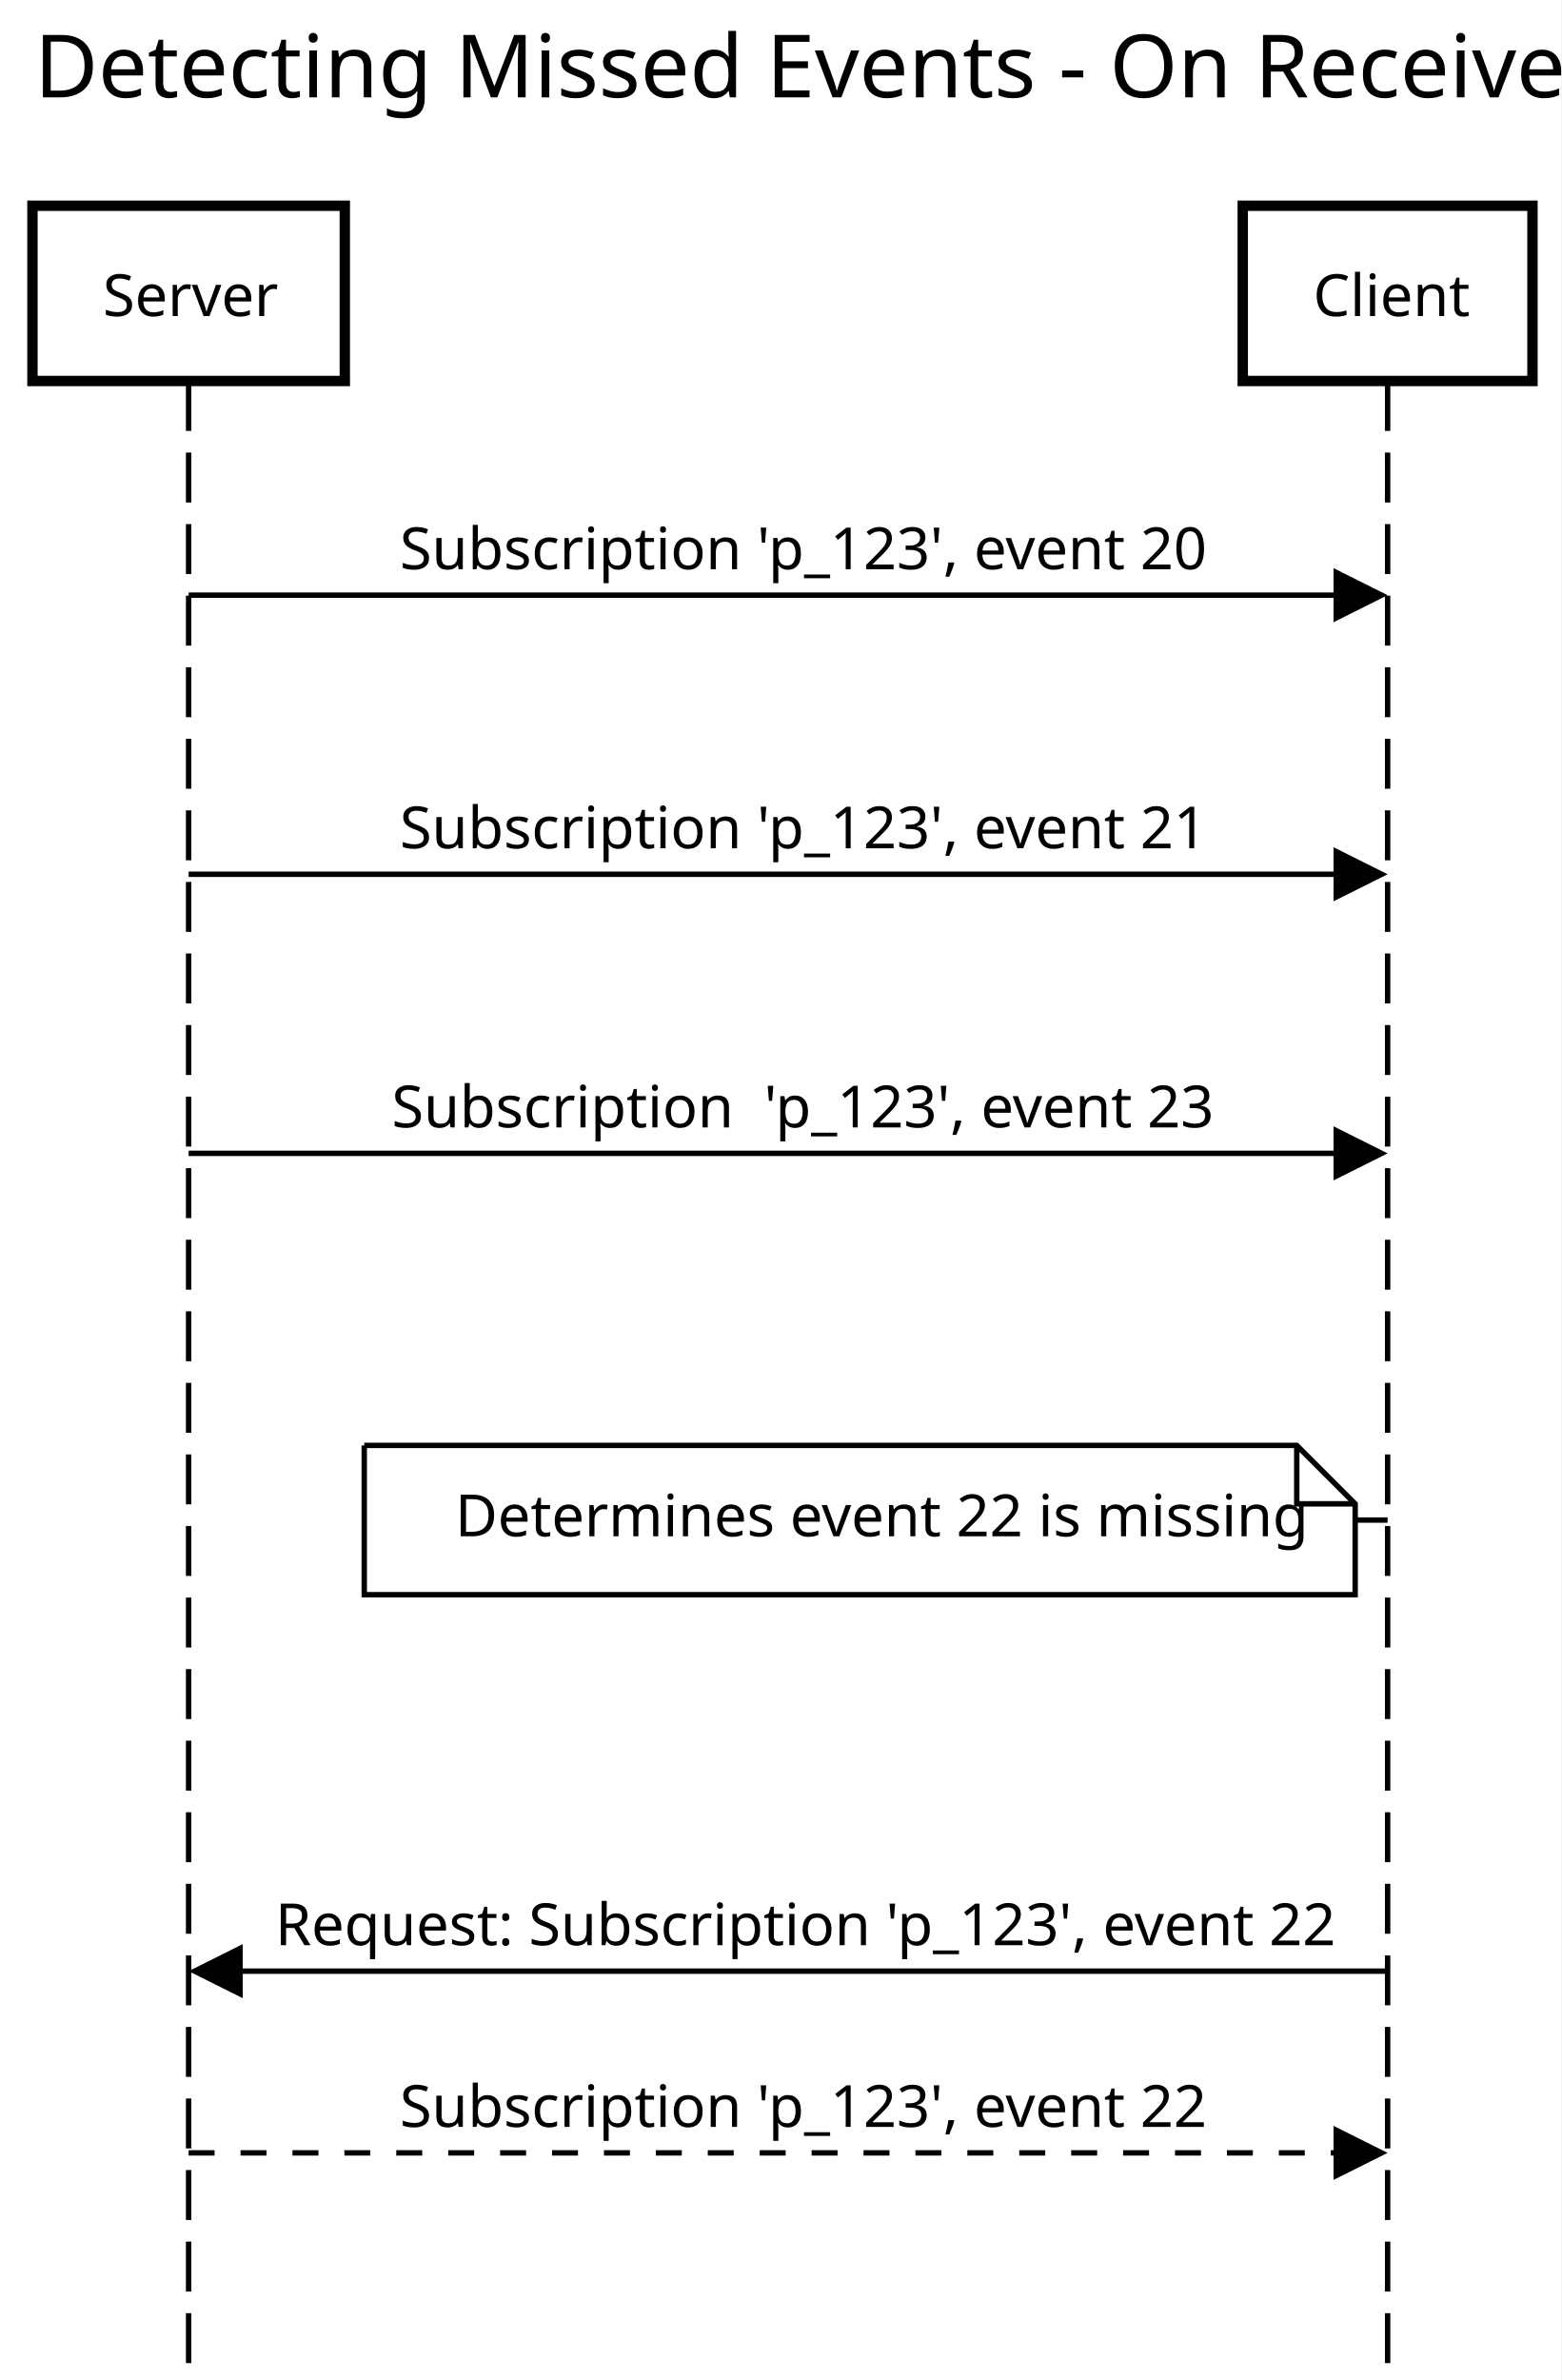
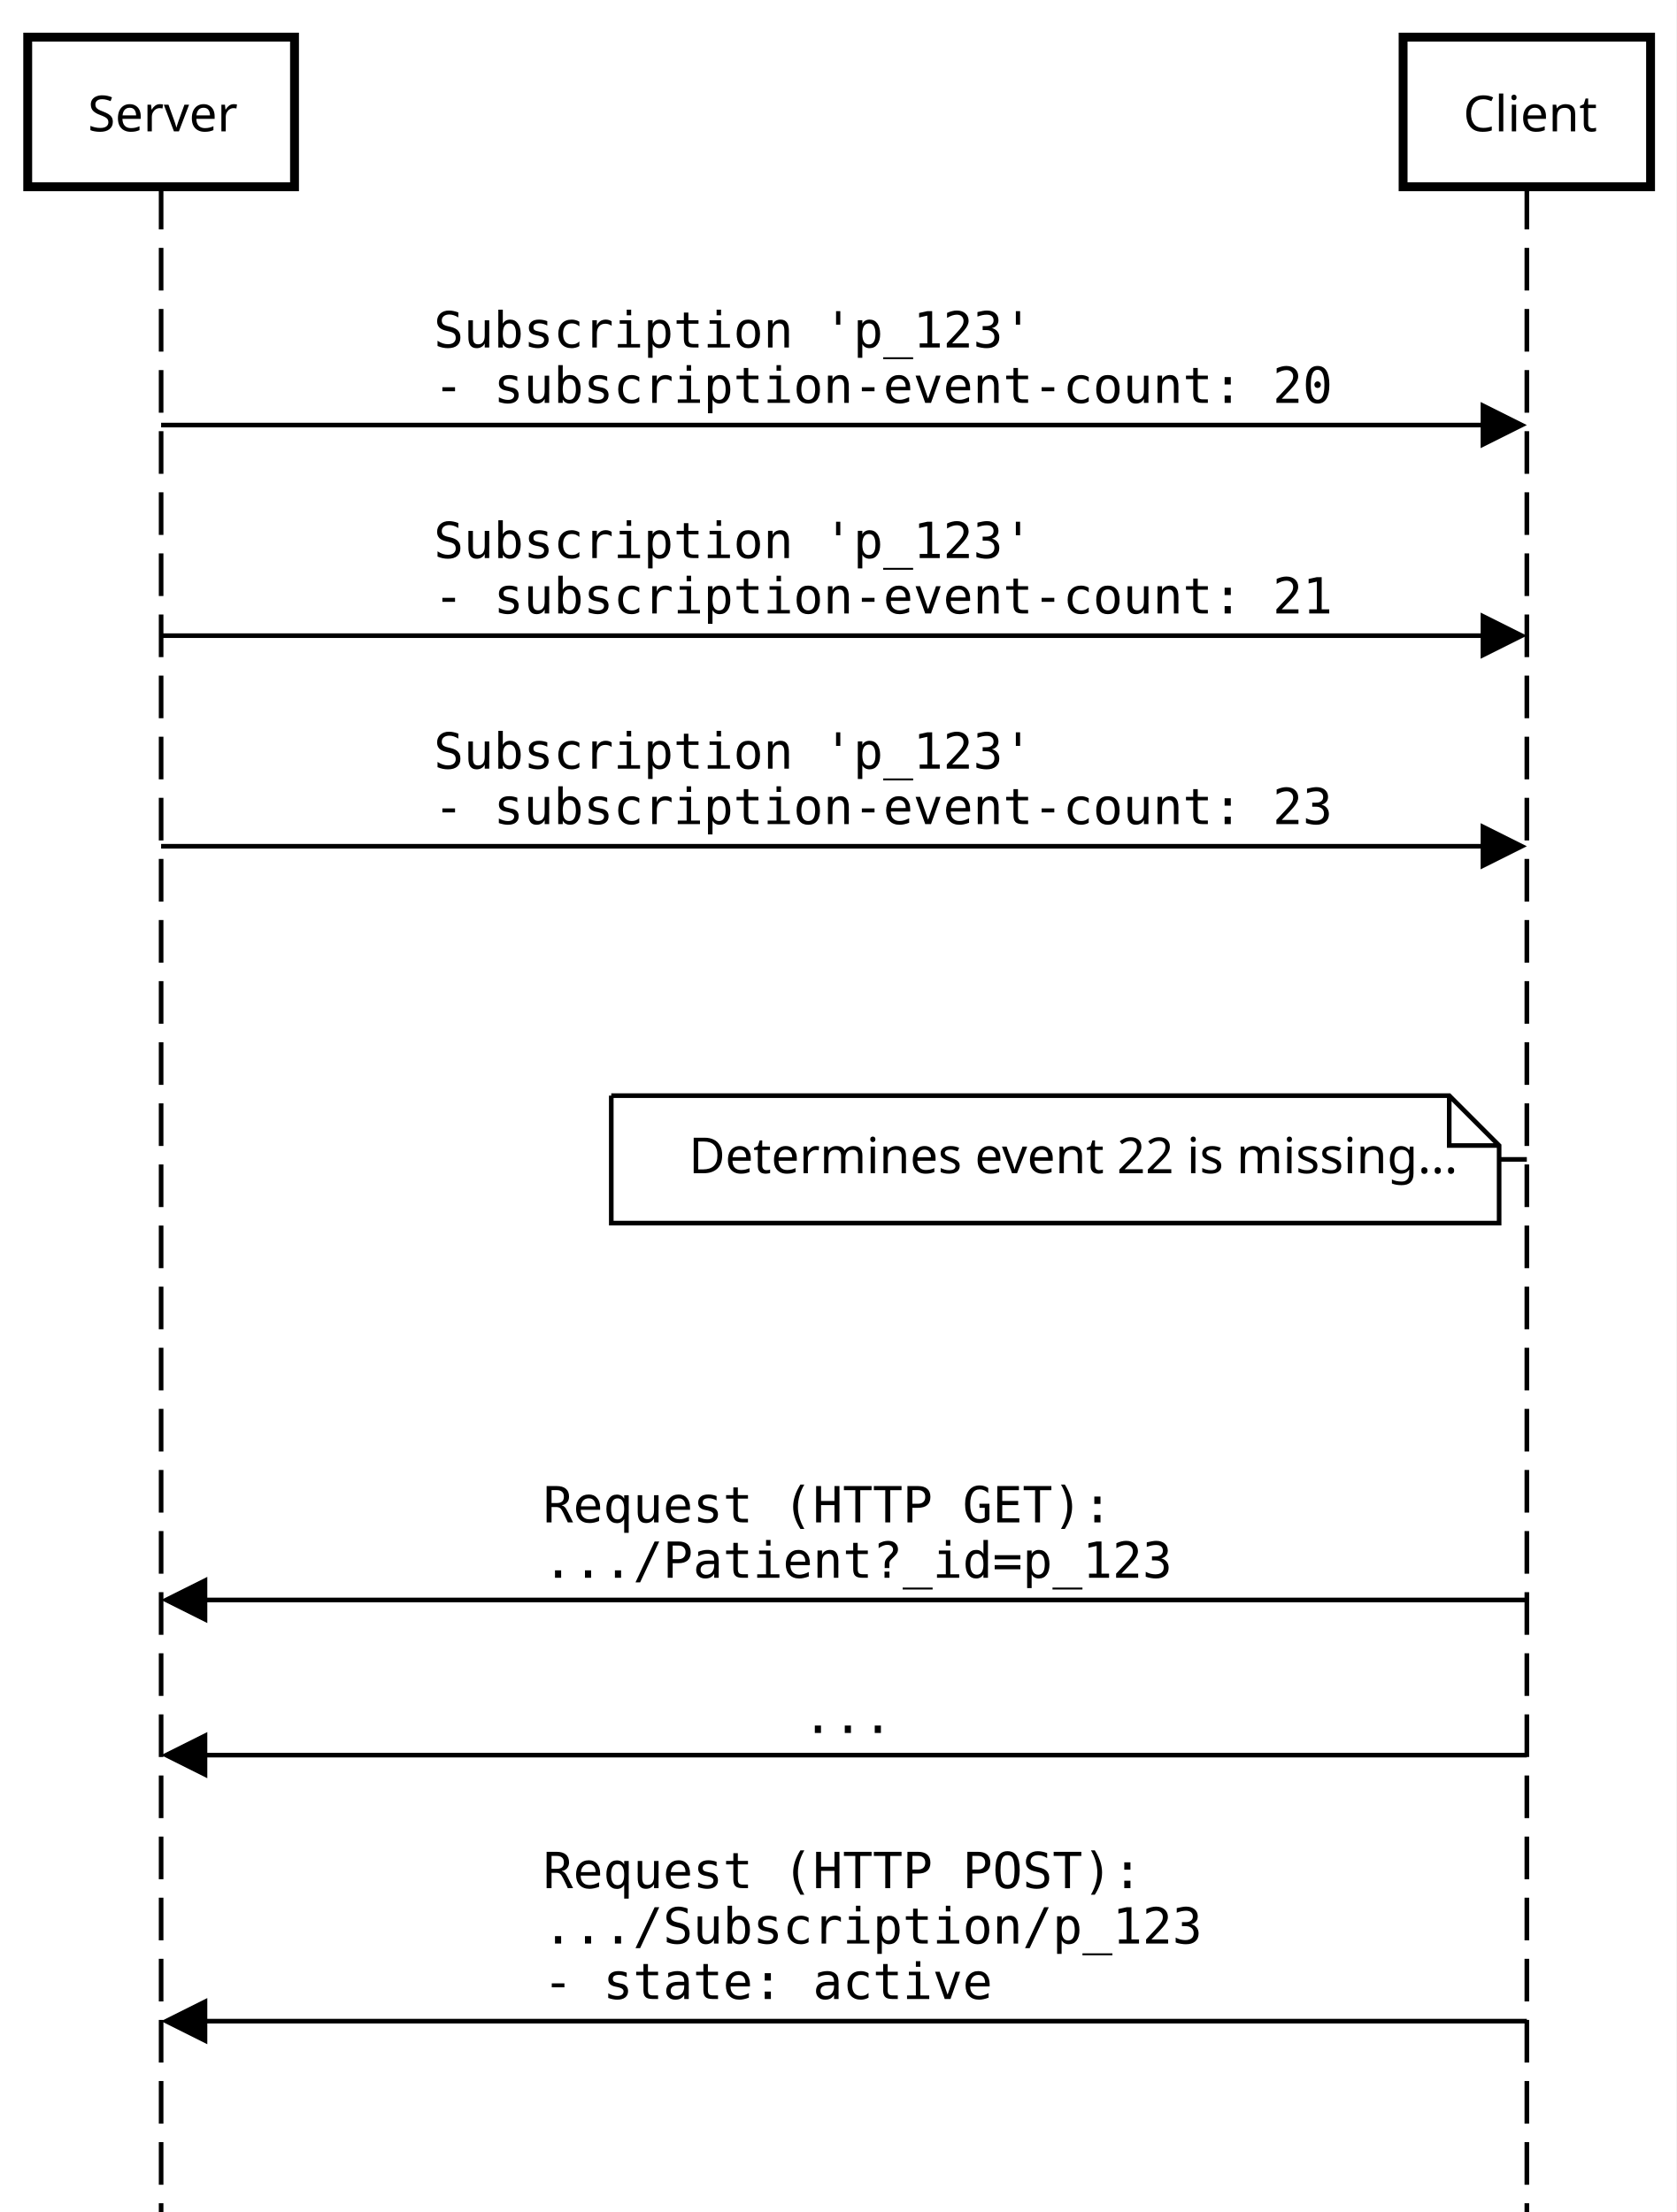
- <svg xmlns="http://www.w3.org/2000/svg" version="1.1" width="393" height="599">
+ <svg xmlns="http://www.w3.org/2000/svg" version="1.1" width="494" height="652">
  <defs />
  <g>
    <g />
    <g />
    <g />
    <g />
    <g />
    <g />
+     <g />
+     <g />
+     <g />
+     <g />
+     <g />
+     <g />
+     <g />
    <g>
-       <rect fill="white" stroke="none" x="0" y="0" width="393" height="599" />
-     </g>
-     <g>
-       <text fill="black" stroke="none" font-family="sans-serif" font-size="16.5pt" font-style="normal" font-weight="normal" text-decoration="normal" x="8.659" y="24.503" text-anchor="start" dominant-baseline="alphabetic">Detecting Missed Events - On Receive</text>
+       <rect fill="white" stroke="none" x="0" y="0" width="494" height="652" />
    </g>
    <g />
    <g>
-       <path fill="none" stroke="black" paint-order="fill stroke markers" d=" M 47.48 95.888 L 47.48 599.012" stroke-miterlimit="10" stroke-width="1.361" stroke-dasharray="12.566,5.445" />
-       <path fill="none" stroke="black" paint-order="fill stroke markers" d=" M 349.287 95.888 L 349.287 599.012" stroke-miterlimit="10" stroke-width="1.361" stroke-dasharray="12.566,5.445" />
+       <path fill="none" stroke="black" paint-order="fill stroke markers" d=" M 47.48 55.05 L 47.48 652.918" stroke-miterlimit="10" stroke-width="1.361" stroke-dasharray="12.566,5.445" />
+       <path fill="none" stroke="black" paint-order="fill stroke markers" d=" M 449.961 55.05 L 449.961 652.918" stroke-miterlimit="10" stroke-width="1.361" stroke-dasharray="12.566,5.445" />
    </g>
    <g>
      <path fill="none" stroke="none" />
      <g>
-         <path fill="white" stroke="black" paint-order="fill stroke markers" d=" M 8.168 51.783 L 86.793 51.783 L 86.793 95.888 L 8.168 95.888 L 8.168 51.783 Z" stroke-miterlimit="10" stroke-width="2.614" stroke-dasharray="" />
+         <path fill="white" stroke="black" paint-order="fill stroke markers" d=" M 8.168 10.945 L 86.793 10.945 L 86.793 55.05 L 8.168 55.05 L 8.168 10.945 Z" stroke-miterlimit="10" stroke-width="2.614" stroke-dasharray="" />
      </g>
      <g>
        <g />
-         <text fill="black" stroke="none" font-family="sans-serif" font-size="11pt" font-style="normal" font-weight="normal" text-decoration="normal" x="25.891" y="79.552" text-anchor="start" dominant-baseline="alphabetic">Server</text>
+         <text fill="black" stroke="none" font-family="sans-serif" font-size="11pt" font-style="normal" font-weight="normal" text-decoration="normal" x="25.891" y="38.714" text-anchor="start" dominant-baseline="alphabetic">Server</text>
      </g>
      <path fill="none" stroke="none" />
      <g>
-         <path fill="white" stroke="black" paint-order="fill stroke markers" d=" M 312.823 51.783 L 385.751 51.783 L 385.751 95.888 L 312.823 95.888 L 312.823 51.783 Z" stroke-miterlimit="10" stroke-width="2.614" stroke-dasharray="" />
+         <path fill="white" stroke="black" paint-order="fill stroke markers" d=" M 413.497 10.945 L 486.425 10.945 L 486.425 55.05 L 413.497 55.05 L 413.497 10.945 Z" stroke-miterlimit="10" stroke-width="2.614" stroke-dasharray="" />
      </g>
      <g>
        <g />
-         <text fill="black" stroke="none" font-family="sans-serif" font-size="11pt" font-style="normal" font-weight="normal" text-decoration="normal" x="330.547" y="79.552" text-anchor="start" dominant-baseline="alphabetic">Client</text>
+         <text fill="black" stroke="none" font-family="sans-serif" font-size="11pt" font-style="normal" font-weight="normal" text-decoration="normal" x="431.221" y="38.714" text-anchor="start" dominant-baseline="alphabetic">Client</text>
      </g>
    </g>
    <g>
      <g>
        <g>
-           <rect fill="white" stroke="none" x="98.185" y="128.558" width="200.398" height="21.236" />
+           <rect fill="white" stroke="none" x="125.368" y="87.72" width="166.103" height="21.236" />
        </g>
-         <text fill="black" stroke="none" font-family="sans-serif" font-size="11pt" font-style="normal" font-weight="normal" text-decoration="normal" x="100.635" y="143.26" text-anchor="start" dominant-baseline="alphabetic">Subscription 'p_123', event 20</text>
+         <g>
+           <rect fill="white" stroke="none" x="125.368" y="104.055" width="246.705" height="21.236" />
+         </g>
+         <text fill="black" stroke="none" font-family="monospace" font-size="11pt" font-style="normal" font-weight="normal" text-decoration="normal" x="127.819" y="102.422" text-anchor="start" dominant-baseline="alphabetic">Subscription 'p_123'</text>
+         <text fill="black" stroke="none" font-family="monospace" font-size="11pt" font-style="normal" font-weight="normal" text-decoration="normal" x="127.819" y="118.757" text-anchor="start" dominant-baseline="alphabetic">- subscription-event-count: 20</text>
      </g>
      <g>
-         <path fill="none" stroke="black" paint-order="fill stroke markers" d=" M 47.48 149.794 L 346.565 149.794" stroke-miterlimit="10" stroke-width="1.361" stroke-dasharray="" />
-         <g transform="translate(349.2871,149.7938) translate(-349.2871,-149.7938)">
-           <path fill="black" stroke="none" paint-order="stroke fill markers" d=" M 335.674 142.987 L 349.287 149.794 L 335.674 156.6 Z" />
+         <path fill="none" stroke="black" paint-order="fill stroke markers" d=" M 47.48 125.291 L 447.239 125.291" stroke-miterlimit="10" stroke-width="1.361" stroke-dasharray="" />
+         <g transform="translate(449.9611,125.291) translate(-449.9611,-125.291)">
+           <path fill="black" stroke="none" paint-order="stroke fill markers" d=" M 436.348 118.485 L 449.961 125.291 L 436.348 132.097 Z" />
        </g>
      </g>
      <g>
        <g>
-           <rect fill="white" stroke="none" x="98.185" y="198.799" width="200.398" height="21.236" />
+           <rect fill="white" stroke="none" x="125.368" y="149.794" width="166.103" height="21.236" />
        </g>
-         <text fill="black" stroke="none" font-family="sans-serif" font-size="11pt" font-style="normal" font-weight="normal" text-decoration="normal" x="100.635" y="213.501" text-anchor="start" dominant-baseline="alphabetic">Subscription 'p_123', event 21</text>
+         <g>
+           <rect fill="white" stroke="none" x="125.368" y="166.129" width="246.705" height="21.236" />
+         </g>
+         <text fill="black" stroke="none" font-family="monospace" font-size="11pt" font-style="normal" font-weight="normal" text-decoration="normal" x="127.819" y="164.495" text-anchor="start" dominant-baseline="alphabetic">Subscription 'p_123'</text>
+         <text fill="black" stroke="none" font-family="monospace" font-size="11pt" font-style="normal" font-weight="normal" text-decoration="normal" x="127.819" y="180.831" text-anchor="start" dominant-baseline="alphabetic">- subscription-event-count: 21</text>
      </g>
      <g>
-         <path fill="none" stroke="black" paint-order="fill stroke markers" d=" M 47.48 220.035 L 346.565 220.035" stroke-miterlimit="10" stroke-width="1.361" stroke-dasharray="" />
-         <g transform="translate(349.2871,220.0352) translate(-349.2871,-220.0352)">
-           <path fill="black" stroke="none" paint-order="stroke fill markers" d=" M 335.674 213.229 L 349.287 220.035 L 335.674 226.842 Z" />
+         <path fill="none" stroke="black" paint-order="fill stroke markers" d=" M 47.48 187.365 L 447.239 187.365" stroke-miterlimit="10" stroke-width="1.361" stroke-dasharray="" />
+         <g transform="translate(449.9611,187.3648) translate(-449.9611,-187.3648)">
+           <path fill="black" stroke="none" paint-order="stroke fill markers" d=" M 436.348 180.558 L 449.961 187.365 L 436.348 194.171 Z" />
        </g>
      </g>
      <g>
        <g>
-           <rect fill="white" stroke="none" x="96.148" y="269.041" width="204.471" height="21.236" />
+           <rect fill="white" stroke="none" x="125.368" y="211.868" width="166.103" height="21.236" />
        </g>
-         <text fill="black" stroke="none" font-family="sans-serif" font-size="11pt" font-style="normal" font-weight="normal" text-decoration="normal" x="98.599" y="283.742" text-anchor="start" dominant-baseline="alphabetic">Subscription  'p_123', event 23</text>
+         <g>
+           <rect fill="white" stroke="none" x="125.368" y="228.203" width="246.705" height="21.236" />
+         </g>
+         <text fill="black" stroke="none" font-family="monospace" font-size="11pt" font-style="normal" font-weight="normal" text-decoration="normal" x="127.819" y="226.569" text-anchor="start" dominant-baseline="alphabetic">Subscription 'p_123'</text>
+         <text fill="black" stroke="none" font-family="monospace" font-size="11pt" font-style="normal" font-weight="normal" text-decoration="normal" x="127.819" y="242.904" text-anchor="start" dominant-baseline="alphabetic">- subscription-event-count: 23</text>
      </g>
      <g>
-         <path fill="none" stroke="black" paint-order="fill stroke markers" d=" M 47.48 290.277 L 346.565 290.277" stroke-miterlimit="10" stroke-width="1.361" stroke-dasharray="" />
-         <g transform="translate(349.2871,290.2766) translate(-349.2871,-290.2766)">
-           <path fill="black" stroke="none" paint-order="stroke fill markers" d=" M 335.674 283.47 L 349.287 290.277 L 335.674 297.083 Z" />
+         <path fill="none" stroke="black" paint-order="fill stroke markers" d=" M 47.48 249.439 L 447.239 249.439" stroke-miterlimit="10" stroke-width="1.361" stroke-dasharray="" />
+         <g transform="translate(449.9611,249.4386) translate(-449.9611,-249.4386)">
+           <path fill="black" stroke="none" paint-order="stroke fill markers" d=" M 436.348 242.632 L 449.961 249.439 L 436.348 256.245 Z" />
        </g>
      </g>
-       <path fill="white" stroke="black" paint-order="fill stroke markers" d=" M 349.287 382.57 L 341.119 382.57 M 91.687 363.785 L 326.418 363.785 L 341.119 378.487 L 341.119 401.356 L 91.687 401.356 L 91.687 363.785 M 326.418 363.785 L 326.418 378.487 L 341.119 378.487" stroke-miterlimit="10" stroke-width="1.361" stroke-dasharray="" />
+       <path fill="white" stroke="black" paint-order="fill stroke markers" d=" M 449.961 341.732 L 441.794 341.732 M 180.142 322.947 L 427.092 322.947 L 441.794 337.649 L 441.794 360.518 L 180.142 360.518 L 180.142 322.947 M 427.092 322.947 L 427.092 337.649 L 441.794 337.649" stroke-miterlimit="10" stroke-width="1.361" stroke-dasharray="" />
      <g>
-         <text fill="black" stroke="none" font-family="sans-serif" font-size="11pt" font-style="normal" font-weight="normal" text-decoration="normal" x="114.557" y="386.654" text-anchor="start" dominant-baseline="alphabetic">Determines event 22 is missing</text>
+         <text fill="black" stroke="none" font-family="sans-serif" font-size="11pt" font-style="normal" font-weight="normal" text-decoration="normal" x="203.012" y="345.816" text-anchor="start" dominant-baseline="alphabetic">Determines event 22 is missing...</text>
      </g>
      <g>
        <g>
-           <rect fill="white" stroke="none" x="66.81" y="474.864" width="263.147" height="21.236" />
+           <rect fill="white" stroke="none" x="157.609" y="434.026" width="158.043" height="21.236" />
        </g>
-         <text fill="black" stroke="none" font-family="sans-serif" font-size="11pt" font-style="normal" font-weight="normal" text-decoration="normal" x="69.261" y="489.566" text-anchor="start" dominant-baseline="alphabetic">Request: Subscription 'p_123', event 22</text>
+         <g>
+           <rect fill="white" stroke="none" x="157.609" y="450.362" width="182.224" height="21.236" />
+         </g>
+         <text fill="black" stroke="none" font-family="monospace" font-size="11pt" font-style="normal" font-weight="normal" text-decoration="normal" x="160.059" y="448.728" text-anchor="start" dominant-baseline="alphabetic">Request (HTTP GET):</text>
+         <text fill="black" stroke="none" font-family="monospace" font-size="11pt" font-style="normal" font-weight="normal" text-decoration="normal" x="160.059" y="465.063" text-anchor="start" dominant-baseline="alphabetic"> .../Patient?_id=p_123</text>
      </g>
      <g>
-         <path fill="none" stroke="black" paint-order="fill stroke markers" d=" M 349.287 496.1 L 50.203 496.1" stroke-miterlimit="10" stroke-width="1.361" stroke-dasharray="" />
-         <g transform="translate(47.4804,496.1001) translate(-47.4804,-496.1001)">
-           <path fill="black" stroke="none" paint-order="stroke fill markers" d=" M 61.093 489.294 L 47.48 496.1 L 61.093 502.906 Z" />
+         <path fill="none" stroke="black" paint-order="fill stroke markers" d=" M 449.961 471.597 L 50.203 471.597" stroke-miterlimit="10" stroke-width="1.361" stroke-dasharray="" />
+         <g transform="translate(47.4804,471.5973) translate(-47.4804,-471.5973)">
+           <path fill="black" stroke="none" paint-order="stroke fill markers" d=" M 61.093 464.791 L 47.48 471.597 L 61.093 478.404 Z" />
        </g>
      </g>
      <g>
        <g>
-           <rect fill="white" stroke="none" x="98.185" y="520.603" width="200.398" height="21.236" />
+           <rect fill="white" stroke="none" x="234.18" y="496.1" width="29.081" height="21.236" />
        </g>
-         <text fill="black" stroke="none" font-family="sans-serif" font-size="11pt" font-style="normal" font-weight="normal" text-decoration="normal" x="100.635" y="535.305" text-anchor="start" dominant-baseline="alphabetic">Subscription 'p_123', event 22</text>
+         <text fill="black" stroke="none" font-family="monospace" font-size="11pt" font-style="normal" font-weight="normal" text-decoration="normal" x="236.631" y="510.802" text-anchor="start" dominant-baseline="alphabetic">...</text>
      </g>
      <g>
-         <path fill="none" stroke="black" paint-order="fill stroke markers" d=" M 47.48 541.839 L 346.565 541.839" stroke-miterlimit="10" stroke-width="1.361" stroke-dasharray="6.534" />
-         <g transform="translate(349.2871,541.8387) translate(-349.2871,-541.8387)">
-           <path fill="black" stroke="none" paint-order="stroke fill markers" d=" M 335.674 535.032 L 349.287 541.839 L 335.674 548.645 Z" />
+         <path fill="none" stroke="black" paint-order="fill stroke markers" d=" M 449.961 517.336 L 50.203 517.336" stroke-miterlimit="10" stroke-width="1.361" stroke-dasharray="" />
+         <g transform="translate(47.4804,517.3359) translate(-47.4804,-517.3359)">
+           <path fill="black" stroke="none" paint-order="stroke fill markers" d=" M 61.093 510.53 L 47.48 517.336 L 61.093 524.142 Z" />
+         </g>
+       </g>
+       <g>
+         <g>
+           <rect fill="white" stroke="none" x="157.609" y="541.839" width="166.103" height="21.236" />
+         </g>
+         <g>
+           <rect fill="white" stroke="none" x="157.609" y="558.174" width="182.224" height="21.236" />
+         </g>
+         <g>
+           <rect fill="white" stroke="none" x="157.609" y="574.509" width="125.803" height="21.236" />
+         </g>
+         <text fill="black" stroke="none" font-family="monospace" font-size="11pt" font-style="normal" font-weight="normal" text-decoration="normal" x="160.059" y="556.54" text-anchor="start" dominant-baseline="alphabetic">Request (HTTP POST):</text>
+         <text fill="black" stroke="none" font-family="monospace" font-size="11pt" font-style="normal" font-weight="normal" text-decoration="normal" x="160.059" y="572.876" text-anchor="start" dominant-baseline="alphabetic">.../Subscription/p_123</text>
+         <text fill="black" stroke="none" font-family="monospace" font-size="11pt" font-style="normal" font-weight="normal" text-decoration="normal" x="160.059" y="589.211" text-anchor="start" dominant-baseline="alphabetic">- state: active</text>
+       </g>
+       <g>
+         <path fill="none" stroke="black" paint-order="fill stroke markers" d=" M 449.961 595.745 L 50.203 595.745" stroke-miterlimit="10" stroke-width="1.361" stroke-dasharray="" />
+         <g transform="translate(47.4804,595.7449) translate(-47.4804,-595.7449)">
+           <path fill="black" stroke="none" paint-order="stroke fill markers" d=" M 61.093 588.939 L 47.48 595.745 L 61.093 602.551 Z" />
        </g>
      </g>
    </g>
    <g />
    <g />
  </g>
</svg>
